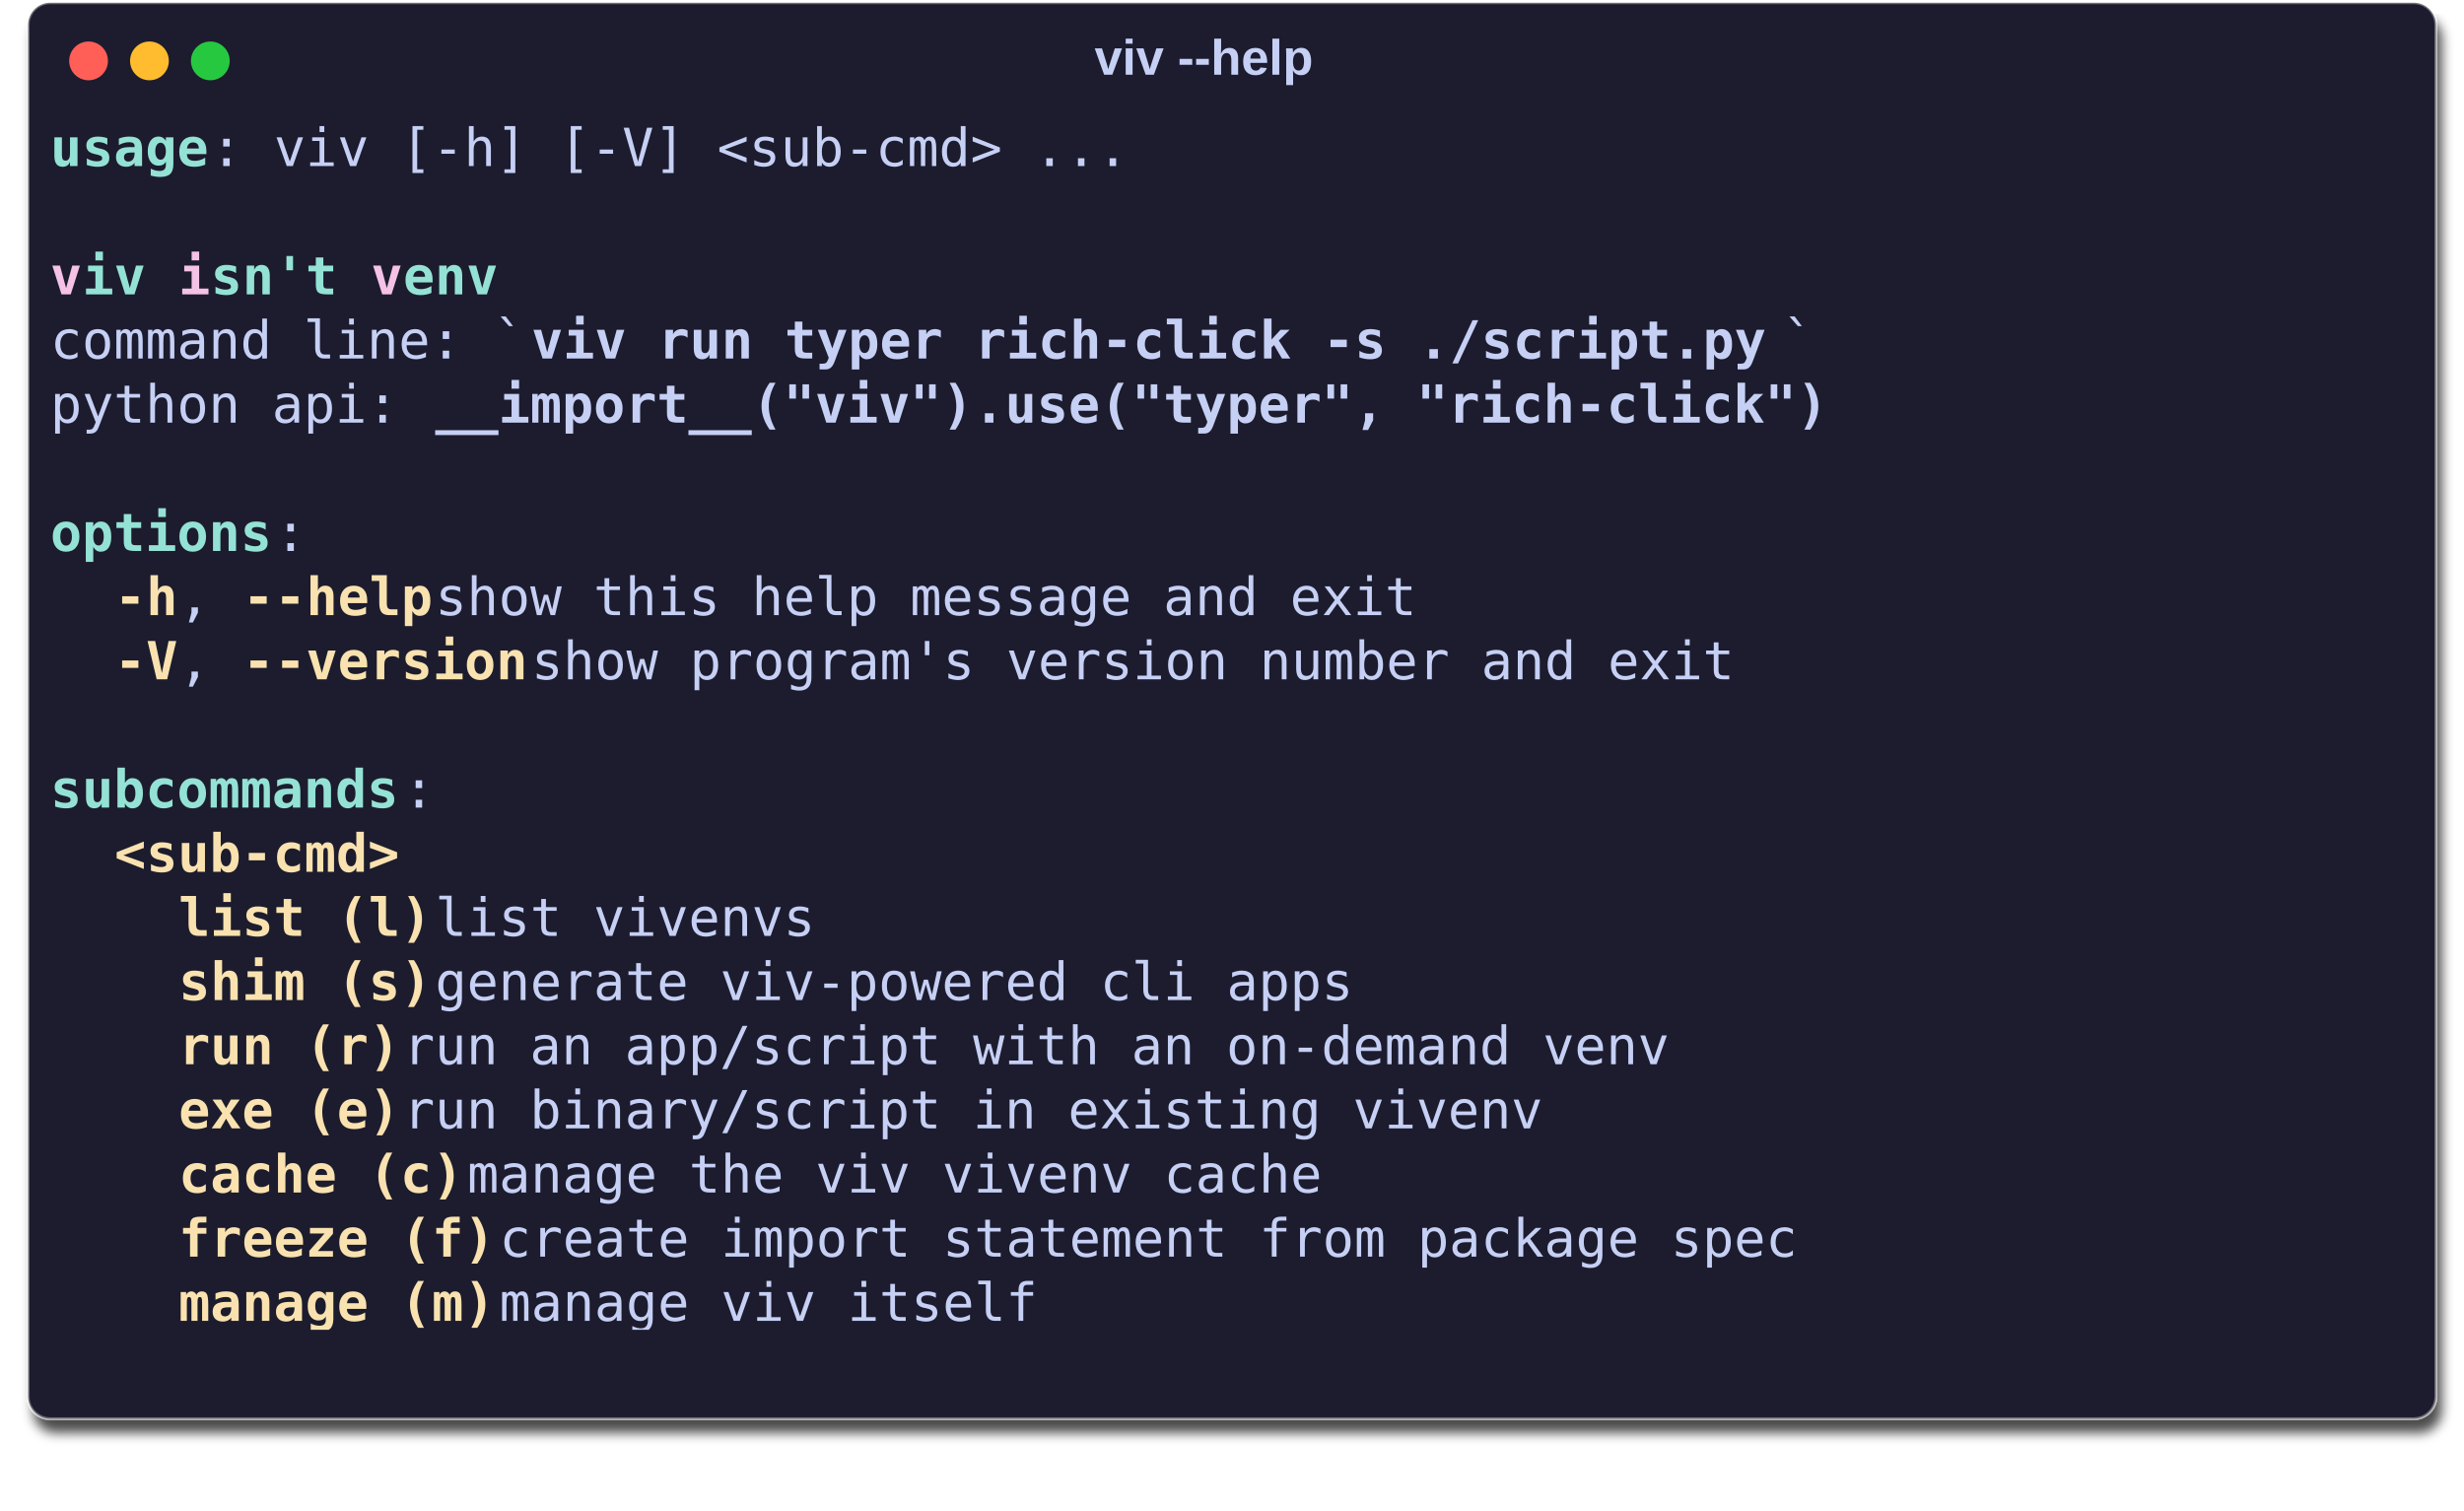
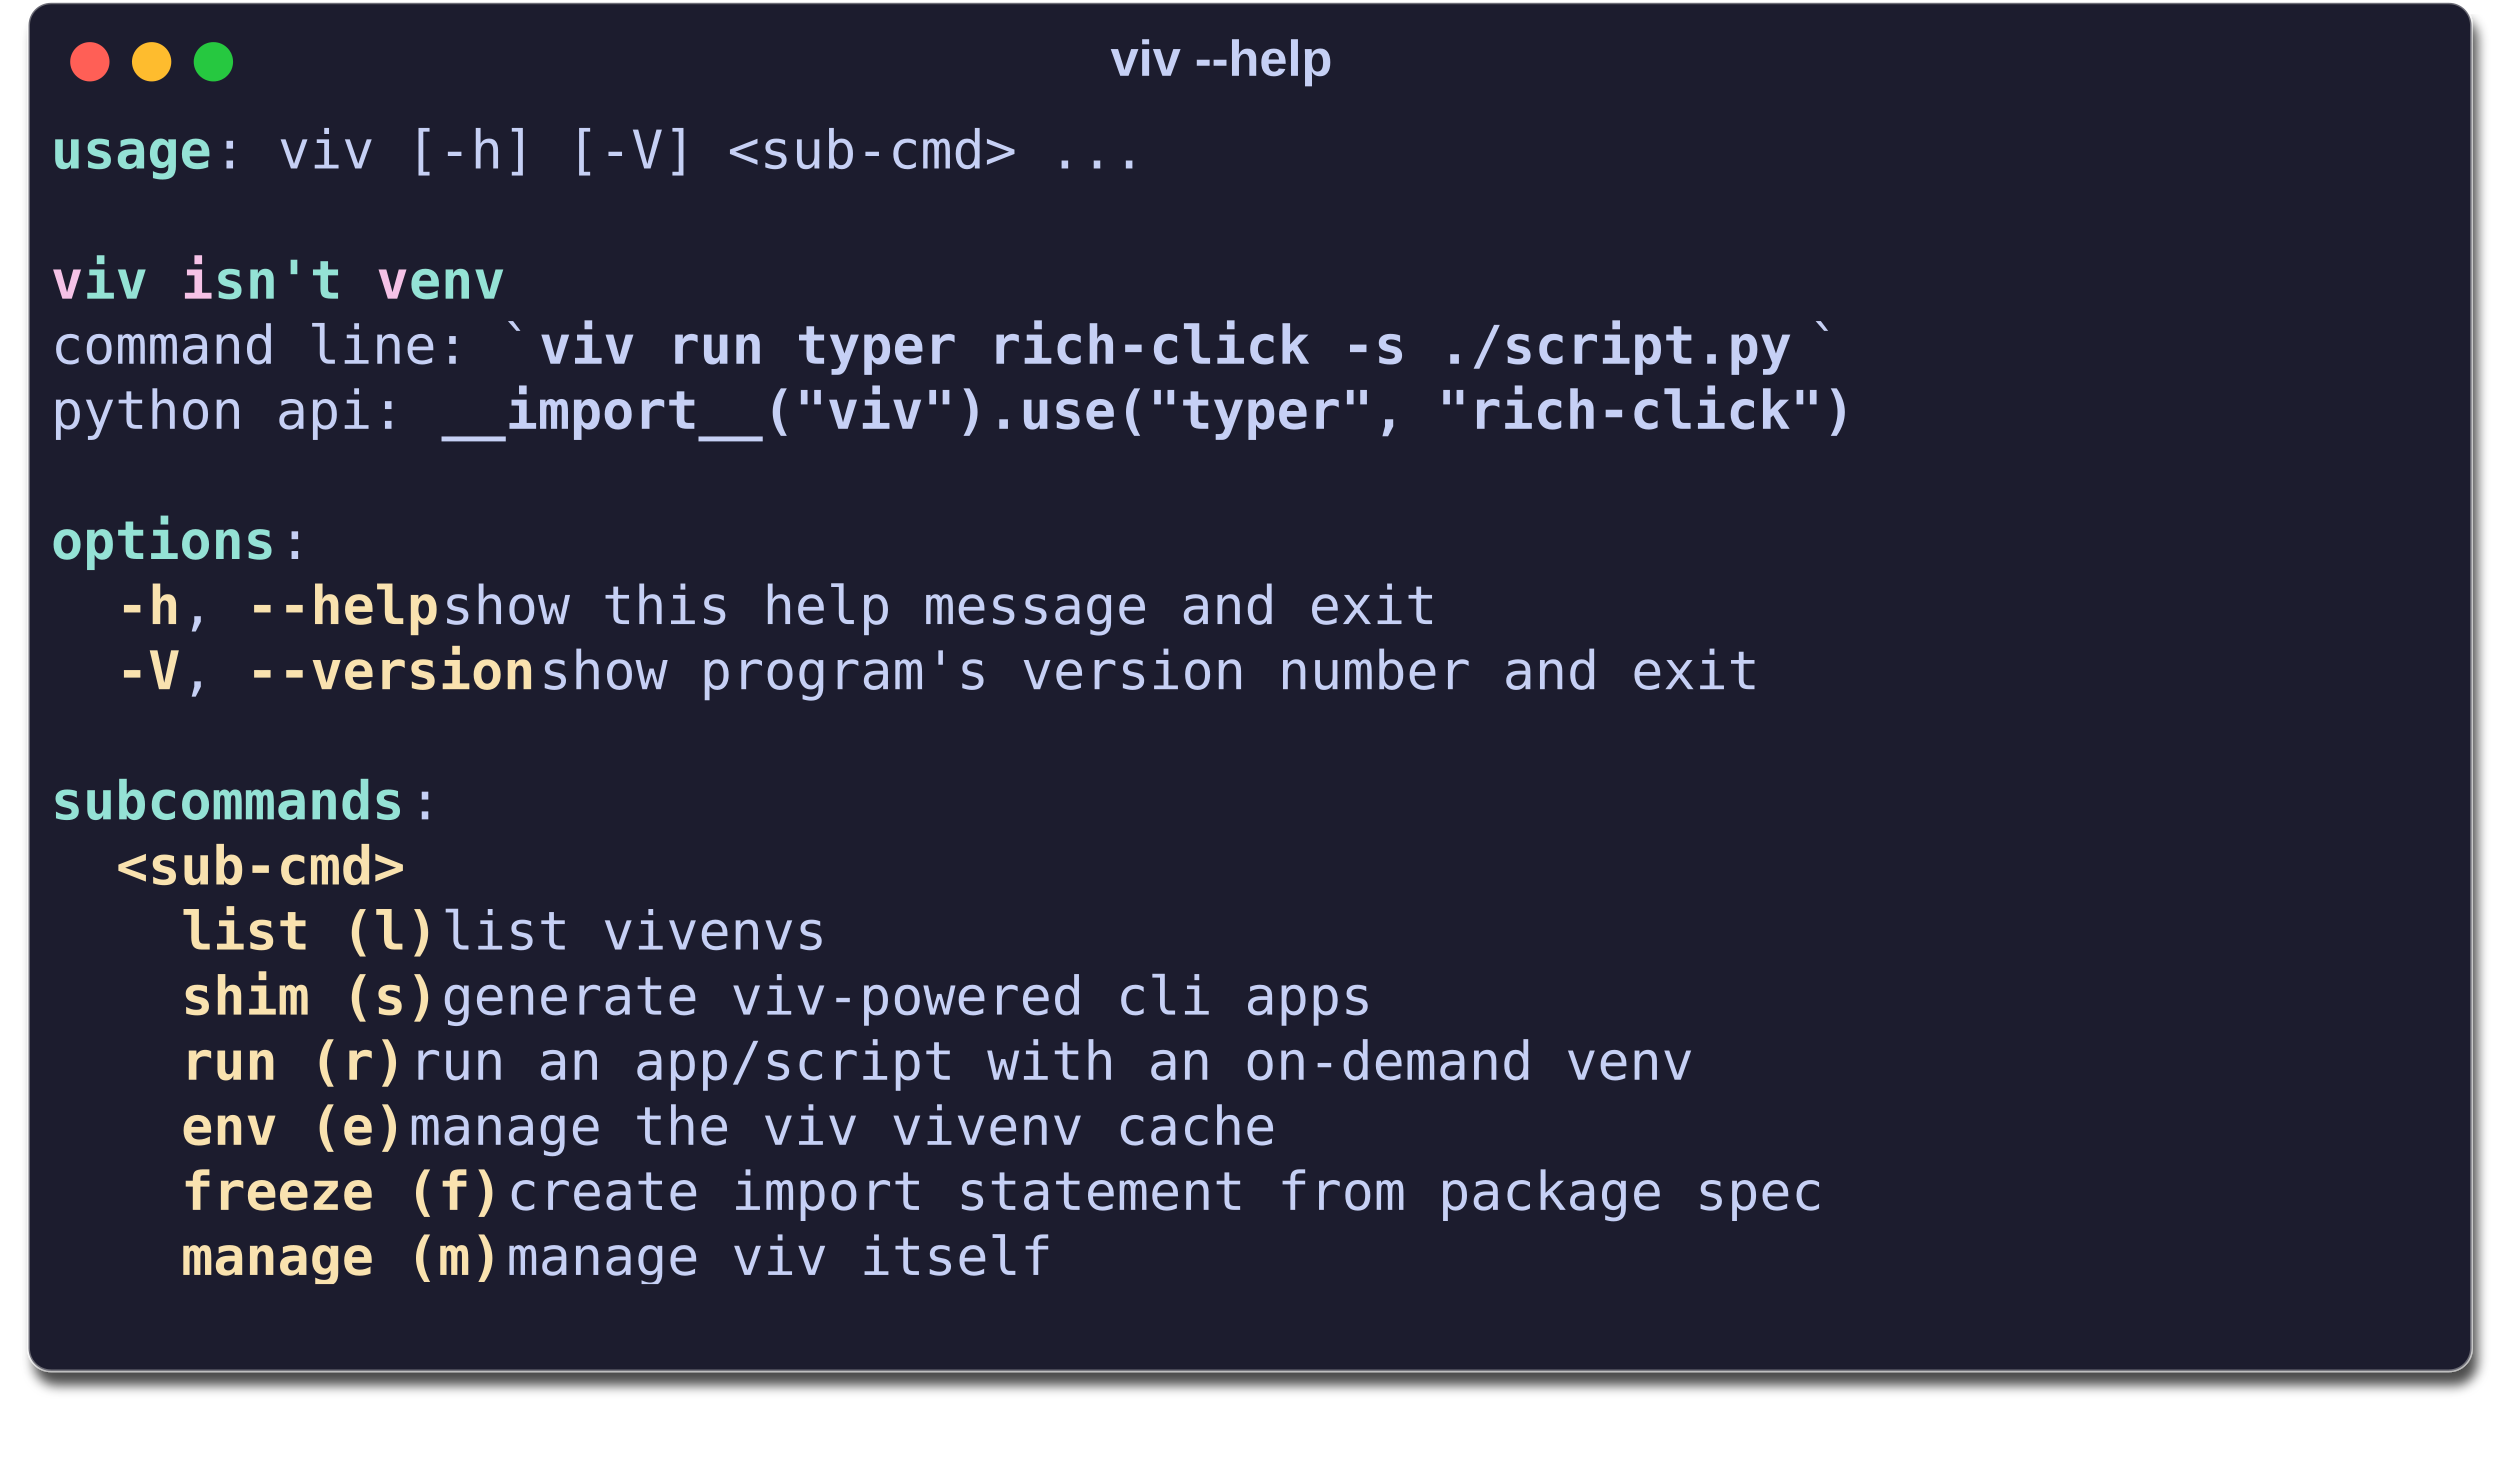
- <svg xmlns="http://www.w3.org/2000/svg" class="rich-terminal shadow" viewBox="0 0 890.333 545.933">
+ <svg xmlns="http://www.w3.org/2000/svg" class="rich-terminal shadow" viewBox="0 0 890.333 521.533">
  <style>

    @font-face {
        font-family: "Fira Code";
        src: local("FiraCode-Regular"),
                url("https://cdnjs.cloudflare.com/ajax/libs/firacode/6.2.0/woff2/FiraCode-Regular.woff2") format("woff2"),
                url("https://cdnjs.cloudflare.com/ajax/libs/firacode/6.2.0/woff/FiraCode-Regular.woff") format("woff");
        font-style: normal;
        font-weight: 400;
    }
    @font-face {
        font-family: "Fira Code";
        src: local("FiraCode-Bold"),
                url("https://cdnjs.cloudflare.com/ajax/libs/firacode/6.2.0/woff2/FiraCode-Bold.woff2") format("woff2"),
                url("https://cdnjs.cloudflare.com/ajax/libs/firacode/6.2.0/woff/FiraCode-Bold.woff") format("woff");
        font-style: bold;
        font-weight: 700;
    }

-     .terminal-1538990771-matrix {
+     .terminal-4099597553-matrix {
        font-family: Fira Code, monospace;
        font-size: 20px;
        line-height: 24.4px;
        font-variant-east-asian: full-width;
    }

-     .terminal-1538990771-title {
+     .terminal-4099597553-title {
        font-size: 18px;
        font-weight: bold;
        font-family: arial;
    }

    .shadow {
        -webkit-filter: drop-shadow( 2px 5px 2px rgba(0, 0, 0, .7));
        filter: drop-shadow( 2px 5px 2px rgba(0, 0, 0, .7));
    }
-     .terminal-1538990771-r1 { fill: #94e2d5;font-weight: bold }
- .terminal-1538990771-r2 { fill: #c6d0f5 }
- .terminal-1538990771-r3 { fill: #f5c2e7;font-weight: bold }
- .terminal-1538990771-r4 { fill: #c6d0f5;font-weight: bold }
- .terminal-1538990771-r5 { fill: #f9e2af;font-weight: bold }
+     .terminal-4099597553-r1 { fill: #94e2d5;font-weight: bold }
+ .terminal-4099597553-r2 { fill: #c6d0f5 }
+ .terminal-4099597553-r3 { fill: #f5c2e7;font-weight: bold }
+ .terminal-4099597553-r4 { fill: #c6d0f5;font-weight: bold }
+ .terminal-4099597553-r5 { fill: #f9e2af;font-weight: bold }
    </style>
  <defs>
-     <clipPath id="terminal-1538990771-clip-terminal">
-       <rect x="0" y="0" width="853.0" height="462.6" />
+     <clipPath id="terminal-4099597553-clip-terminal">
+       <rect x="0" y="0" width="853.0" height="438.2" />
    </clipPath>
-     <clipPath id="terminal-1538990771-line-0">
+     <clipPath id="terminal-4099597553-line-0">
      <rect x="0" y="1.5" width="854" height="24.65" />
    </clipPath>
-     <clipPath id="terminal-1538990771-line-1">
+     <clipPath id="terminal-4099597553-line-1">
      <rect x="0" y="25.9" width="854" height="24.65" />
    </clipPath>
-     <clipPath id="terminal-1538990771-line-2">
+     <clipPath id="terminal-4099597553-line-2">
      <rect x="0" y="50.3" width="854" height="24.65" />
    </clipPath>
-     <clipPath id="terminal-1538990771-line-3">
+     <clipPath id="terminal-4099597553-line-3">
      <rect x="0" y="74.7" width="854" height="24.65" />
    </clipPath>
-     <clipPath id="terminal-1538990771-line-4">
+     <clipPath id="terminal-4099597553-line-4">
      <rect x="0" y="99.1" width="854" height="24.65" />
    </clipPath>
-     <clipPath id="terminal-1538990771-line-5">
+     <clipPath id="terminal-4099597553-line-5">
      <rect x="0" y="123.5" width="854" height="24.65" />
    </clipPath>
-     <clipPath id="terminal-1538990771-line-6">
+     <clipPath id="terminal-4099597553-line-6">
      <rect x="0" y="147.9" width="854" height="24.65" />
    </clipPath>
-     <clipPath id="terminal-1538990771-line-7">
+     <clipPath id="terminal-4099597553-line-7">
      <rect x="0" y="172.3" width="854" height="24.65" />
    </clipPath>
-     <clipPath id="terminal-1538990771-line-8">
+     <clipPath id="terminal-4099597553-line-8">
      <rect x="0" y="196.7" width="854" height="24.65" />
    </clipPath>
-     <clipPath id="terminal-1538990771-line-9">
+     <clipPath id="terminal-4099597553-line-9">
      <rect x="0" y="221.1" width="854" height="24.65" />
    </clipPath>
-     <clipPath id="terminal-1538990771-line-10">
+     <clipPath id="terminal-4099597553-line-10">
      <rect x="0" y="245.5" width="854" height="24.65" />
    </clipPath>
-     <clipPath id="terminal-1538990771-line-11">
+     <clipPath id="terminal-4099597553-line-11">
      <rect x="0" y="269.9" width="854" height="24.65" />
    </clipPath>
-     <clipPath id="terminal-1538990771-line-12">
+     <clipPath id="terminal-4099597553-line-12">
      <rect x="0" y="294.3" width="854" height="24.65" />
    </clipPath>
-     <clipPath id="terminal-1538990771-line-13">
+     <clipPath id="terminal-4099597553-line-13">
      <rect x="0" y="318.7" width="854" height="24.65" />
    </clipPath>
-     <clipPath id="terminal-1538990771-line-14">
+     <clipPath id="terminal-4099597553-line-14">
      <rect x="0" y="343.1" width="854" height="24.65" />
    </clipPath>
-     <clipPath id="terminal-1538990771-line-15">
+     <clipPath id="terminal-4099597553-line-15">
      <rect x="0" y="367.5" width="854" height="24.65" />
    </clipPath>
-     <clipPath id="terminal-1538990771-line-16">
+     <clipPath id="terminal-4099597553-line-16">
      <rect x="0" y="391.9" width="854" height="24.65" />
    </clipPath>
-     <clipPath id="terminal-1538990771-line-17">
-       <rect x="0" y="416.3" width="854" height="24.65" />
-     </clipPath>
  </defs>
-   <rect fill="#1e1e2e" stroke="rgba(255,255,255,0.35)" stroke-width="1" x="10.167" y="1" width="870" height="511.6" rx="8" />
-   <text class="terminal-1538990771-title" fill="#c6d0f5" text-anchor="middle" x="435" y="27">viv --help</text>
+   <rect fill="#1e1e2e" stroke="rgba(255,255,255,0.35)" stroke-width="1" x="10.167" y="1" width="870" height="487.2" rx="8" />
+   <text class="terminal-4099597553-title" fill="#c6d0f5" text-anchor="middle" x="435" y="27">viv --help</text>
  <g transform="translate(32,22)">
    <circle cx="0" cy="0" r="7" fill="#ff5f57" />
    <circle cx="22" cy="0" r="7" fill="#febc2e" />
    <circle cx="44" cy="0" r="7" fill="#28c840" />
  </g>
-   <g transform="translate(18.16667, 41) scale(.95)" clip-path="url(#terminal-1538990771-clip-terminal)">
-     <g class="terminal-1538990771-matrix">
-       <text class="terminal-1538990771-r1" x="0" y="20" textLength="61" clip-path="url(#terminal-1538990771-line-0)">usage</text>
-       <text class="terminal-1538990771-r2" x="61" y="20" textLength="353.8" clip-path="url(#terminal-1538990771-line-0)">: viv [-h] [-V] &lt;sub-cmd&gt; ...</text>
-       <text class="terminal-1538990771-r2" x="854" y="20" textLength="12.2" clip-path="url(#terminal-1538990771-line-0)">
+   <g transform="translate(18.16667, 41) scale(.95)" clip-path="url(#terminal-4099597553-clip-terminal)">
+     <g class="terminal-4099597553-matrix">
+       <text class="terminal-4099597553-r1" x="0" y="20" textLength="61" clip-path="url(#terminal-4099597553-line-0)">usage</text>
+       <text class="terminal-4099597553-r2" x="61" y="20" textLength="353.8" clip-path="url(#terminal-4099597553-line-0)">: viv [-h] [-V] &lt;sub-cmd&gt; ...</text>
+       <text class="terminal-4099597553-r2" x="854" y="20" textLength="12.2" clip-path="url(#terminal-4099597553-line-0)">
</text>
-       <text class="terminal-1538990771-r2" x="854" y="44.4" textLength="12.2" clip-path="url(#terminal-1538990771-line-1)">
+       <text class="terminal-4099597553-r2" x="854" y="44.4" textLength="12.2" clip-path="url(#terminal-4099597553-line-1)">
</text>
-       <text class="terminal-1538990771-r3" x="0" y="68.8" textLength="12.2" clip-path="url(#terminal-1538990771-line-2)">v</text>
-       <text class="terminal-1538990771-r1" x="12.2" y="68.8" textLength="24.4" clip-path="url(#terminal-1538990771-line-2)">iv</text>
-       <text class="terminal-1538990771-r3" x="48.8" y="68.8" textLength="12.2" clip-path="url(#terminal-1538990771-line-2)">i</text>
-       <text class="terminal-1538990771-r1" x="61" y="68.8" textLength="48.8" clip-path="url(#terminal-1538990771-line-2)">sn't</text>
-       <text class="terminal-1538990771-r3" x="122" y="68.8" textLength="12.2" clip-path="url(#terminal-1538990771-line-2)">v</text>
-       <text class="terminal-1538990771-r1" x="134.2" y="68.8" textLength="36.6" clip-path="url(#terminal-1538990771-line-2)">env</text>
-       <text class="terminal-1538990771-r2" x="854" y="68.8" textLength="12.2" clip-path="url(#terminal-1538990771-line-2)">
+       <text class="terminal-4099597553-r3" x="0" y="68.8" textLength="12.2" clip-path="url(#terminal-4099597553-line-2)">v</text>
+       <text class="terminal-4099597553-r1" x="12.2" y="68.8" textLength="24.4" clip-path="url(#terminal-4099597553-line-2)">iv</text>
+       <text class="terminal-4099597553-r3" x="48.8" y="68.8" textLength="12.2" clip-path="url(#terminal-4099597553-line-2)">i</text>
+       <text class="terminal-4099597553-r1" x="61" y="68.8" textLength="48.8" clip-path="url(#terminal-4099597553-line-2)">sn't</text>
+       <text class="terminal-4099597553-r3" x="122" y="68.8" textLength="12.2" clip-path="url(#terminal-4099597553-line-2)">v</text>
+       <text class="terminal-4099597553-r1" x="134.2" y="68.8" textLength="36.6" clip-path="url(#terminal-4099597553-line-2)">env</text>
+       <text class="terminal-4099597553-r2" x="854" y="68.8" textLength="12.2" clip-path="url(#terminal-4099597553-line-2)">
</text>
-       <text class="terminal-1538990771-r2" x="0" y="93.2" textLength="183" clip-path="url(#terminal-1538990771-line-3)">command line: `</text>
-       <text class="terminal-1538990771-r4" x="183" y="93.2" textLength="475.8" clip-path="url(#terminal-1538990771-line-3)">viv run typer rich-click -s ./script.py</text>
-       <text class="terminal-1538990771-r2" x="658.8" y="93.2" textLength="12.2" clip-path="url(#terminal-1538990771-line-3)">`</text>
-       <text class="terminal-1538990771-r2" x="854" y="93.2" textLength="12.2" clip-path="url(#terminal-1538990771-line-3)">
+       <text class="terminal-4099597553-r2" x="0" y="93.2" textLength="183" clip-path="url(#terminal-4099597553-line-3)">command line: `</text>
+       <text class="terminal-4099597553-r4" x="183" y="93.2" textLength="475.8" clip-path="url(#terminal-4099597553-line-3)">viv run typer rich-click -s ./script.py</text>
+       <text class="terminal-4099597553-r2" x="658.8" y="93.2" textLength="12.2" clip-path="url(#terminal-4099597553-line-3)">`</text>
+       <text class="terminal-4099597553-r2" x="854" y="93.2" textLength="12.2" clip-path="url(#terminal-4099597553-line-3)">
</text>
-       <text class="terminal-1538990771-r2" x="0" y="117.6" textLength="146.4" clip-path="url(#terminal-1538990771-line-4)">python api: </text>
-       <text class="terminal-1538990771-r4" x="146.4" y="117.6" textLength="536.8" clip-path="url(#terminal-1538990771-line-4)">__import__("viv").use("typer", "rich-click")</text>
-       <text class="terminal-1538990771-r2" x="854" y="117.6" textLength="12.2" clip-path="url(#terminal-1538990771-line-4)">
+       <text class="terminal-4099597553-r2" x="0" y="117.6" textLength="146.4" clip-path="url(#terminal-4099597553-line-4)">python api: </text>
+       <text class="terminal-4099597553-r4" x="146.4" y="117.6" textLength="536.8" clip-path="url(#terminal-4099597553-line-4)">__import__("viv").use("typer", "rich-click")</text>
+       <text class="terminal-4099597553-r2" x="854" y="117.6" textLength="12.2" clip-path="url(#terminal-4099597553-line-4)">
</text>
-       <text class="terminal-1538990771-r2" x="854" y="142" textLength="12.2" clip-path="url(#terminal-1538990771-line-5)">
+       <text class="terminal-4099597553-r2" x="854" y="142" textLength="12.2" clip-path="url(#terminal-4099597553-line-5)">
</text>
-       <text class="terminal-1538990771-r1" x="0" y="166.4" textLength="85.4" clip-path="url(#terminal-1538990771-line-6)">options</text>
-       <text class="terminal-1538990771-r2" x="85.4" y="166.4" textLength="12.2" clip-path="url(#terminal-1538990771-line-6)">:</text>
-       <text class="terminal-1538990771-r2" x="854" y="166.4" textLength="12.2" clip-path="url(#terminal-1538990771-line-6)">
+       <text class="terminal-4099597553-r1" x="0" y="166.4" textLength="85.4" clip-path="url(#terminal-4099597553-line-6)">options</text>
+       <text class="terminal-4099597553-r2" x="85.4" y="166.4" textLength="12.2" clip-path="url(#terminal-4099597553-line-6)">:</text>
+       <text class="terminal-4099597553-r2" x="854" y="166.4" textLength="12.2" clip-path="url(#terminal-4099597553-line-6)">
</text>
-       <text class="terminal-1538990771-r5" x="24.4" y="190.8" textLength="24.4" clip-path="url(#terminal-1538990771-line-7)">-h</text>
-       <text class="terminal-1538990771-r2" x="48.8" y="190.8" textLength="24.4" clip-path="url(#terminal-1538990771-line-7)">, </text>
-       <text class="terminal-1538990771-r5" x="73.2" y="190.8" textLength="73.2" clip-path="url(#terminal-1538990771-line-7)">--help</text>
-       <text class="terminal-1538990771-r2" x="146.4" y="190.8" textLength="463.6" clip-path="url(#terminal-1538990771-line-7)">       show this help message and exit</text>
-       <text class="terminal-1538990771-r2" x="854" y="190.8" textLength="12.2" clip-path="url(#terminal-1538990771-line-7)">
+       <text class="terminal-4099597553-r5" x="24.4" y="190.8" textLength="24.4" clip-path="url(#terminal-4099597553-line-7)">-h</text>
+       <text class="terminal-4099597553-r2" x="48.8" y="190.8" textLength="24.4" clip-path="url(#terminal-4099597553-line-7)">, </text>
+       <text class="terminal-4099597553-r5" x="73.2" y="190.8" textLength="73.2" clip-path="url(#terminal-4099597553-line-7)">--help</text>
+       <text class="terminal-4099597553-r2" x="146.4" y="190.8" textLength="463.6" clip-path="url(#terminal-4099597553-line-7)">       show this help message and exit</text>
+       <text class="terminal-4099597553-r2" x="854" y="190.8" textLength="12.2" clip-path="url(#terminal-4099597553-line-7)">
</text>
-       <text class="terminal-1538990771-r5" x="24.4" y="215.2" textLength="24.4" clip-path="url(#terminal-1538990771-line-8)">-V</text>
-       <text class="terminal-1538990771-r2" x="48.8" y="215.2" textLength="24.4" clip-path="url(#terminal-1538990771-line-8)">, </text>
-       <text class="terminal-1538990771-r5" x="73.2" y="215.2" textLength="109.8" clip-path="url(#terminal-1538990771-line-8)">--version</text>
-       <text class="terminal-1538990771-r2" x="183" y="215.2" textLength="512.4" clip-path="url(#terminal-1538990771-line-8)">    show program's version number and exit</text>
-       <text class="terminal-1538990771-r2" x="854" y="215.2" textLength="12.2" clip-path="url(#terminal-1538990771-line-8)">
+       <text class="terminal-4099597553-r5" x="24.4" y="215.2" textLength="24.4" clip-path="url(#terminal-4099597553-line-8)">-V</text>
+       <text class="terminal-4099597553-r2" x="48.8" y="215.2" textLength="24.4" clip-path="url(#terminal-4099597553-line-8)">, </text>
+       <text class="terminal-4099597553-r5" x="73.2" y="215.2" textLength="109.8" clip-path="url(#terminal-4099597553-line-8)">--version</text>
+       <text class="terminal-4099597553-r2" x="183" y="215.2" textLength="512.4" clip-path="url(#terminal-4099597553-line-8)">    show program's version number and exit</text>
+       <text class="terminal-4099597553-r2" x="854" y="215.2" textLength="12.2" clip-path="url(#terminal-4099597553-line-8)">
</text>
-       <text class="terminal-1538990771-r2" x="854" y="239.6" textLength="12.2" clip-path="url(#terminal-1538990771-line-9)">
+       <text class="terminal-4099597553-r2" x="854" y="239.6" textLength="12.2" clip-path="url(#terminal-4099597553-line-9)">
</text>
-       <text class="terminal-1538990771-r1" x="0" y="264" textLength="134.2" clip-path="url(#terminal-1538990771-line-10)">subcommands</text>
-       <text class="terminal-1538990771-r2" x="134.2" y="264" textLength="12.2" clip-path="url(#terminal-1538990771-line-10)">:</text>
-       <text class="terminal-1538990771-r2" x="854" y="264" textLength="12.2" clip-path="url(#terminal-1538990771-line-10)">
+       <text class="terminal-4099597553-r1" x="0" y="264" textLength="134.2" clip-path="url(#terminal-4099597553-line-10)">subcommands</text>
+       <text class="terminal-4099597553-r2" x="134.2" y="264" textLength="12.2" clip-path="url(#terminal-4099597553-line-10)">:</text>
+       <text class="terminal-4099597553-r2" x="854" y="264" textLength="12.2" clip-path="url(#terminal-4099597553-line-10)">
</text>
-       <text class="terminal-1538990771-r5" x="24.4" y="288.4" textLength="109.8" clip-path="url(#terminal-1538990771-line-11)">&lt;sub-cmd&gt;</text>
-       <text class="terminal-1538990771-r2" x="854" y="288.4" textLength="12.2" clip-path="url(#terminal-1538990771-line-11)">
+       <text class="terminal-4099597553-r5" x="24.4" y="288.4" textLength="109.8" clip-path="url(#terminal-4099597553-line-11)">&lt;sub-cmd&gt;</text>
+       <text class="terminal-4099597553-r2" x="854" y="288.4" textLength="12.2" clip-path="url(#terminal-4099597553-line-11)">
</text>
-       <text class="terminal-1538990771-r5" x="48.8" y="312.8" textLength="97.6" clip-path="url(#terminal-1538990771-line-12)">list (l)</text>
-       <text class="terminal-1538990771-r2" x="146.4" y="312.8" textLength="231.8" clip-path="url(#terminal-1538990771-line-12)">       list vivenvs</text>
-       <text class="terminal-1538990771-r2" x="854" y="312.8" textLength="12.2" clip-path="url(#terminal-1538990771-line-12)">
+       <text class="terminal-4099597553-r5" x="48.8" y="312.8" textLength="97.6" clip-path="url(#terminal-4099597553-line-12)">list (l)</text>
+       <text class="terminal-4099597553-r2" x="146.4" y="312.8" textLength="231.8" clip-path="url(#terminal-4099597553-line-12)">       list vivenvs</text>
+       <text class="terminal-4099597553-r2" x="854" y="312.8" textLength="12.2" clip-path="url(#terminal-4099597553-line-12)">
</text>
-       <text class="terminal-1538990771-r5" x="48.8" y="337.2" textLength="97.6" clip-path="url(#terminal-1538990771-line-13)">shim (s)</text>
-       <text class="terminal-1538990771-r2" x="146.4" y="337.2" textLength="439.2" clip-path="url(#terminal-1538990771-line-13)">       generate viv-powered cli apps</text>
-       <text class="terminal-1538990771-r2" x="854" y="337.2" textLength="12.2" clip-path="url(#terminal-1538990771-line-13)">
+       <text class="terminal-4099597553-r5" x="48.8" y="337.2" textLength="97.6" clip-path="url(#terminal-4099597553-line-13)">shim (s)</text>
+       <text class="terminal-4099597553-r2" x="146.4" y="337.2" textLength="439.2" clip-path="url(#terminal-4099597553-line-13)">       generate viv-powered cli apps</text>
+       <text class="terminal-4099597553-r2" x="854" y="337.2" textLength="12.2" clip-path="url(#terminal-4099597553-line-13)">
</text>
-       <text class="terminal-1538990771-r5" x="48.8" y="361.6" textLength="85.4" clip-path="url(#terminal-1538990771-line-14)">run (r)</text>
-       <text class="terminal-1538990771-r2" x="134.2" y="361.6" textLength="585.6" clip-path="url(#terminal-1538990771-line-14)">        run an app/script with an on-demand venv</text>
-       <text class="terminal-1538990771-r2" x="854" y="361.6" textLength="12.2" clip-path="url(#terminal-1538990771-line-14)">
+       <text class="terminal-4099597553-r5" x="48.8" y="361.6" textLength="85.4" clip-path="url(#terminal-4099597553-line-14)">run (r)</text>
+       <text class="terminal-4099597553-r2" x="134.2" y="361.6" textLength="585.6" clip-path="url(#terminal-4099597553-line-14)">        run an app/script with an on-demand venv</text>
+       <text class="terminal-4099597553-r2" x="854" y="361.6" textLength="12.2" clip-path="url(#terminal-4099597553-line-14)">
</text>
-       <text class="terminal-1538990771-r5" x="48.8" y="386" textLength="85.4" clip-path="url(#terminal-1538990771-line-15)">exe (e)</text>
-       <text class="terminal-1538990771-r2" x="134.2" y="386" textLength="536.8" clip-path="url(#terminal-1538990771-line-15)">        run binary/script in existing vivenv</text>
-       <text class="terminal-1538990771-r2" x="854" y="386" textLength="12.2" clip-path="url(#terminal-1538990771-line-15)">
+       <text class="terminal-4099597553-r5" x="48.8" y="386" textLength="85.4" clip-path="url(#terminal-4099597553-line-15)">env (e)</text>
+       <text class="terminal-4099597553-r2" x="134.2" y="386" textLength="427" clip-path="url(#terminal-4099597553-line-15)">        manage the viv vivenv cache</text>
+       <text class="terminal-4099597553-r2" x="854" y="386" textLength="12.2" clip-path="url(#terminal-4099597553-line-15)">
</text>
-       <text class="terminal-1538990771-r5" x="48.8" y="410.4" textLength="109.8" clip-path="url(#terminal-1538990771-line-16)">cache (c)</text>
-       <text class="terminal-1538990771-r2" x="158.6" y="410.4" textLength="402.6" clip-path="url(#terminal-1538990771-line-16)">      manage the viv vivenv cache</text>
-       <text class="terminal-1538990771-r2" x="854" y="410.4" textLength="12.2" clip-path="url(#terminal-1538990771-line-16)">
+       <text class="terminal-4099597553-r5" x="48.8" y="410.4" textLength="122" clip-path="url(#terminal-4099597553-line-16)">freeze (f)</text>
+       <text class="terminal-4099597553-r2" x="170.8" y="410.4" textLength="561.2" clip-path="url(#terminal-4099597553-line-16)">     create import statement from package spec</text>
+       <text class="terminal-4099597553-r2" x="854" y="410.4" textLength="12.2" clip-path="url(#terminal-4099597553-line-16)">
</text>
-       <text class="terminal-1538990771-r5" x="48.8" y="434.8" textLength="122" clip-path="url(#terminal-1538990771-line-17)">freeze (f)</text>
-       <text class="terminal-1538990771-r2" x="170.8" y="434.8" textLength="561.2" clip-path="url(#terminal-1538990771-line-17)">     create import statement from package spec</text>
-       <text class="terminal-1538990771-r2" x="854" y="434.8" textLength="12.2" clip-path="url(#terminal-1538990771-line-17)">
- </text>
-       <text class="terminal-1538990771-r5" x="48.8" y="459.2" textLength="122" clip-path="url(#terminal-1538990771-line-18)">manage (m)</text>
-       <text class="terminal-1538990771-r2" x="170.8" y="459.2" textLength="268.4" clip-path="url(#terminal-1538990771-line-18)">     manage viv itself</text>
-       <text class="terminal-1538990771-r2" x="854" y="459.2" textLength="12.2" clip-path="url(#terminal-1538990771-line-18)">
+       <text class="terminal-4099597553-r5" x="48.8" y="434.8" textLength="122" clip-path="url(#terminal-4099597553-line-17)">manage (m)</text>
+       <text class="terminal-4099597553-r2" x="170.8" y="434.8" textLength="268.4" clip-path="url(#terminal-4099597553-line-17)">     manage viv itself</text>
+       <text class="terminal-4099597553-r2" x="854" y="434.8" textLength="12.2" clip-path="url(#terminal-4099597553-line-17)">
</text>
    </g>
  </g>
</svg>
